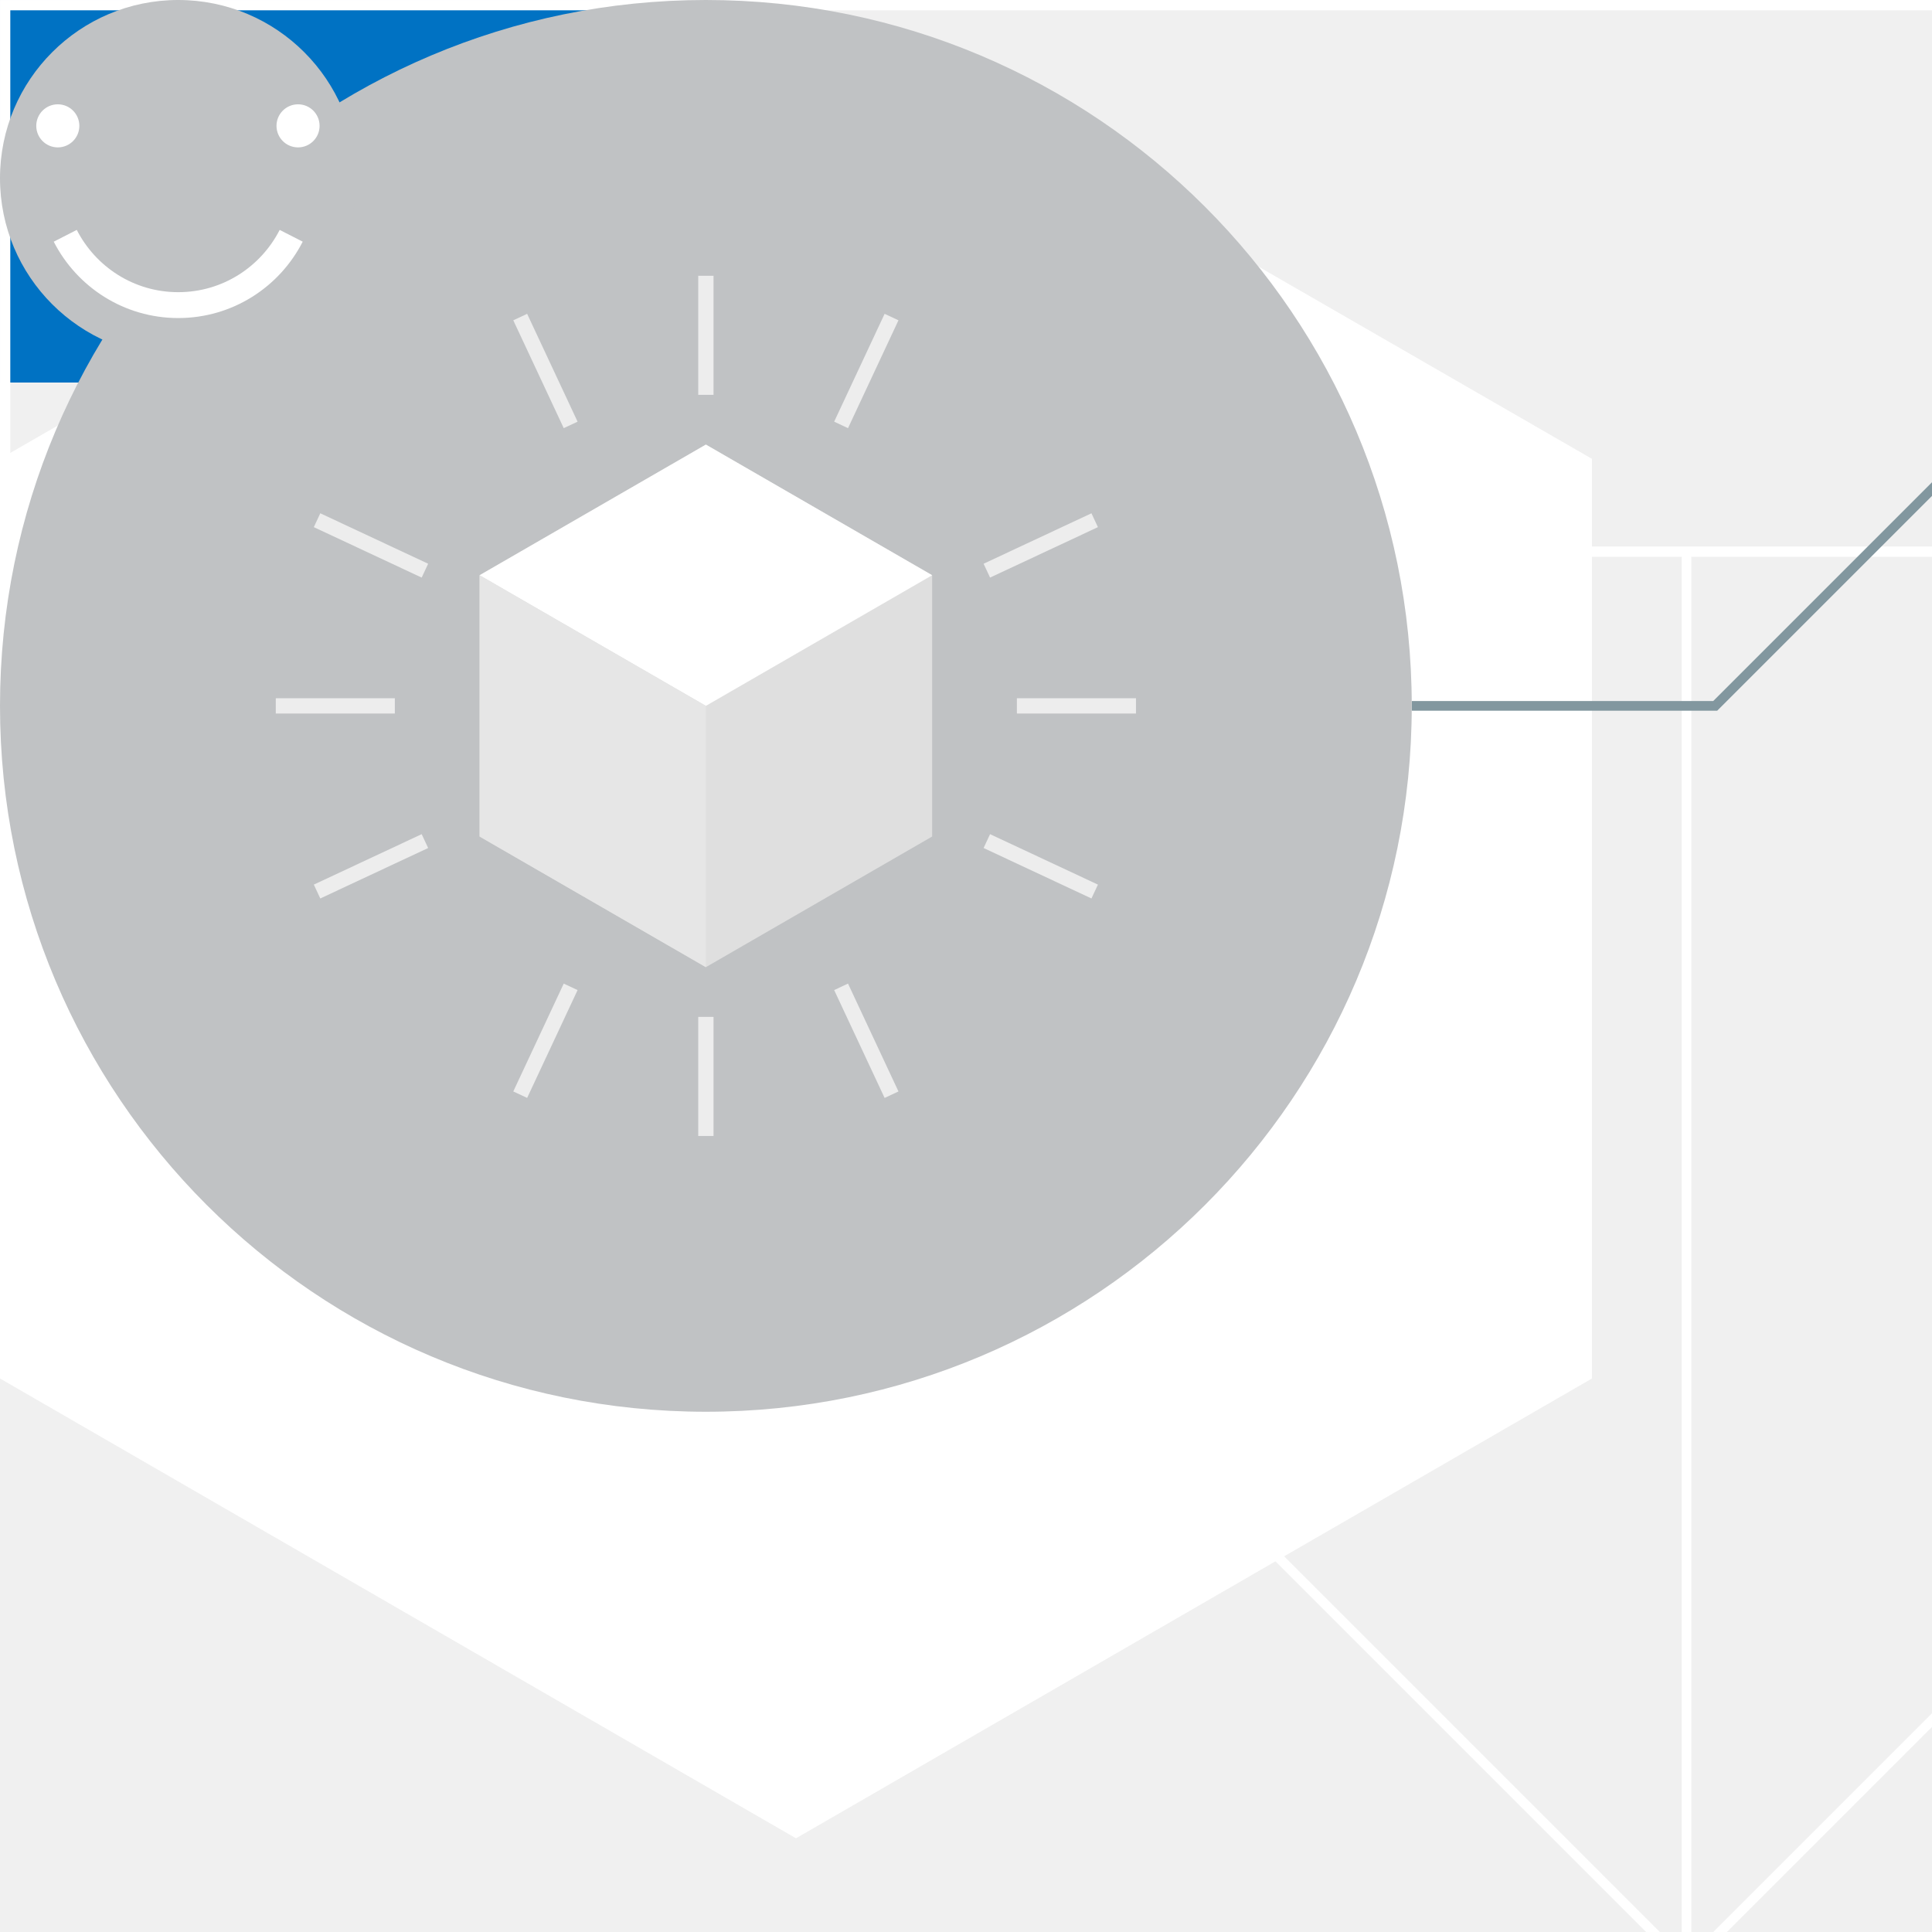
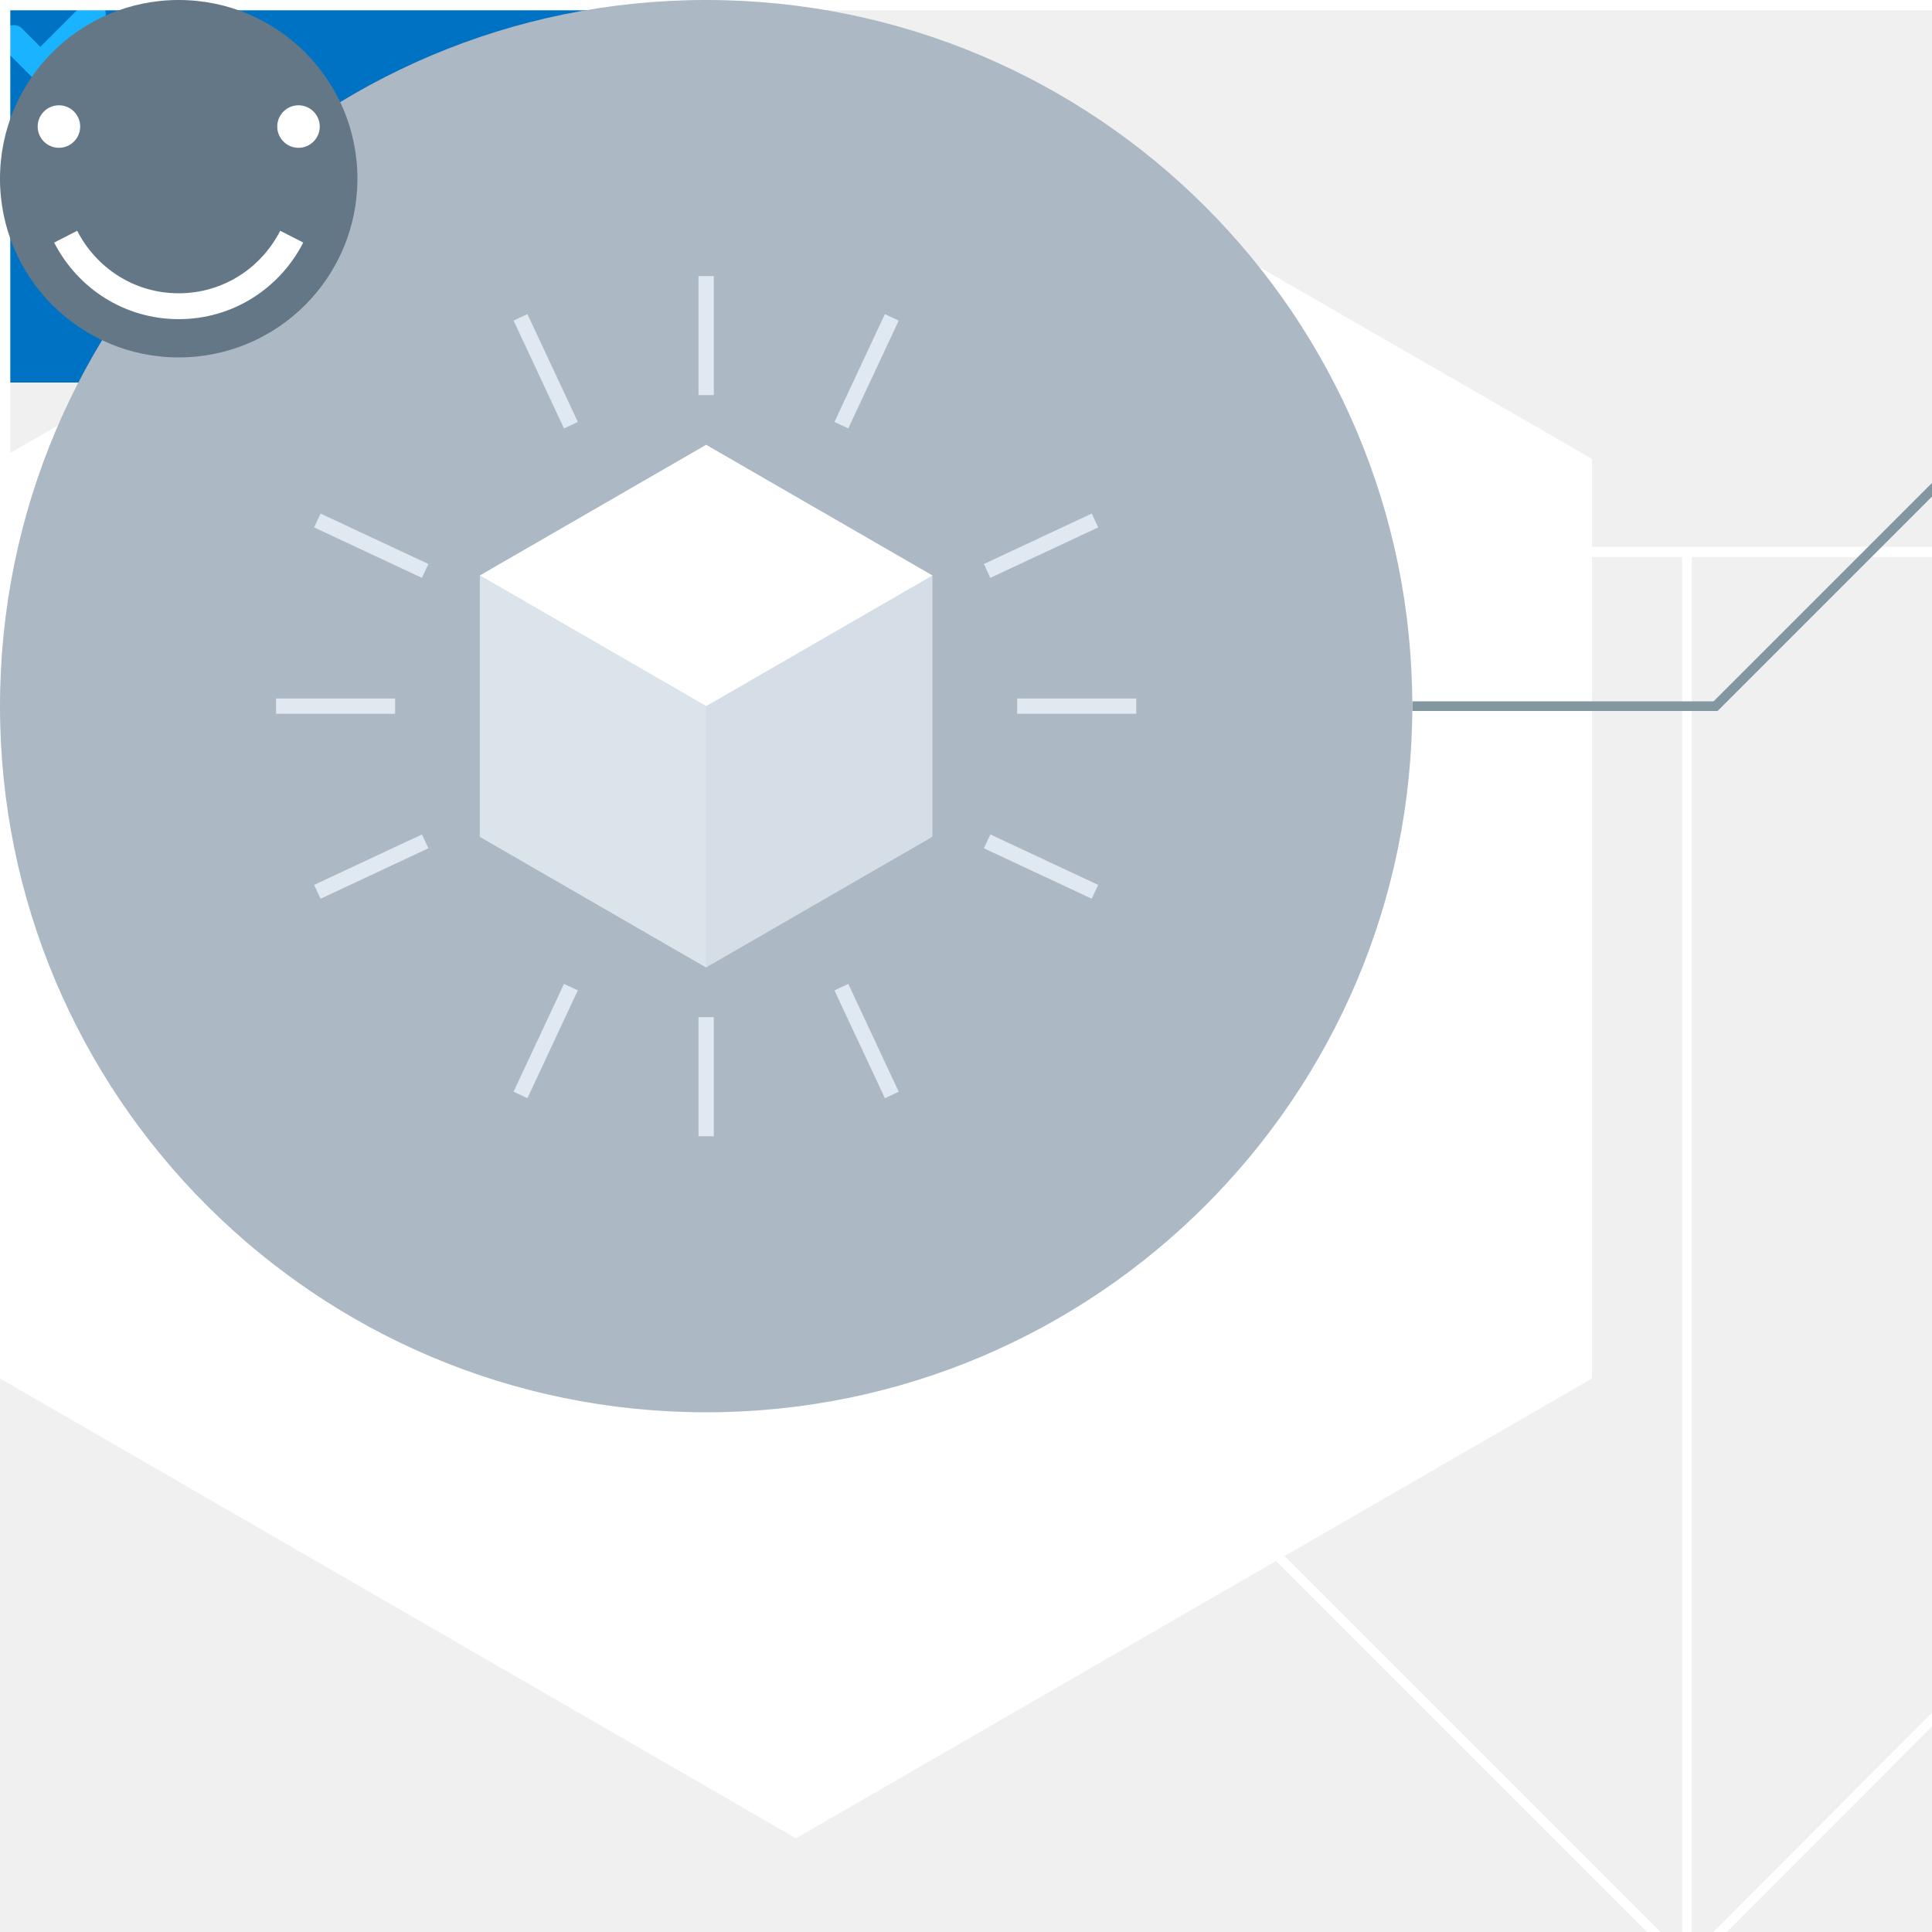
<svg xmlns="http://www.w3.org/2000/svg" xmlns:xlink="http://www.w3.org/1999/xlink" version="1.1" id="Layer_1" x="0px" y="0px" viewBox="0 0 200 200" style="enable-background:new 0 0 200 200;" xml:space="preserve">
  <style type="text/css">
	.st0{fill:#95A1A8;}
	.st1{fill:#0072C3;}
	.st2{fill:#FFFFFF;}
- 	.st3{fill:none;stroke:#FFFFFF;stroke-miterlimit:10;}
- 	.st4{fill:none;stroke:#FFFFFF;stroke-width:1.065;stroke-miterlimit:10;}
- 	.st5{fill:none;stroke:#82979F;stroke-miterlimit:10;}
- 	.st6{fill:#C0C2C4;}
- 	.st7{fill:#DFDFDF;}
- 	.st8{fill:#E6E6E6;}
- 	.st9{fill:#637787;}
- 	.st10{fill:none;stroke:#EDEDED;stroke-width:1.583;stroke-miterlimit:10;}
- 	.st11{fill:none;stroke:#EDEDED;stroke-width:1.583;stroke-miterlimit:10;stroke-dasharray:10.5,3;}
- 	.st12{fill:none;stroke:#EDEDED;stroke-width:1.583;stroke-miterlimit:10;stroke-dasharray:10.45,2.986;}
- 	.st13{fill:none;stroke:#EDEDED;stroke-width:1.583;stroke-miterlimit:10;stroke-dasharray:10.513,3.004;}
- 	.st14{fill:#F0F0F0;}
- 	.st15{fill:none;stroke:#EDEDED;stroke-width:1.583;stroke-miterlimit:10;stroke-dasharray:14,4;}
- 	.st16{clip-path:url(#SVGID_2_);fill:#FFFFFF;}
- 	.st17{clip-path:url(#SVGID_4_);fill:#FFFFFF;}
- 	.st18{clip-path:url(#SVGID_6_);fill:#FFFFFF;}
- 	.st19{opacity:0.39;fill:url(#SVGID_7_);enable-background:new    ;}
- 	.st20{opacity:0.39;fill:url(#SVGID_8_);enable-background:new    ;}
- 	.st21{opacity:0.39;fill:url(#SVGID_9_);enable-background:new    ;}
- 	.st22{opacity:0.72;fill:url(#SVGID_10_);enable-background:new    ;}
- 	.st23{opacity:0.13;fill:url(#SVGID_11_);enable-background:new    ;}
- 	.st24{fill:none;stroke:#FFFFFF;stroke-width:2.678;stroke-miterlimit:10;}
+ 	.st3{fill:#19B3FF;}
+ 	.st4{fill:none;stroke:#FFFFFF;stroke-miterlimit:10;}
+ 	.st5{fill:none;stroke:#FFFFFF;stroke-width:1.065;stroke-miterlimit:10;}
+ 	.st6{fill:none;stroke:#82979F;stroke-miterlimit:10;}
+ 	.st7{fill:#ACB8C4;}
+ 	.st8{fill:#D5DDE6;}
+ 	.st9{fill:#DBE3EB;}
+ 	.st10{clip-path:url(#SVGID_2_);}
+ 	.st11{opacity:0.39;fill:url(#SVGID_3_);}
+ 	.st12{opacity:0.39;fill:url(#SVGID_4_);}
+ 	.st13{opacity:0.39;fill:url(#SVGID_5_);}
+ 	.st14{opacity:0.72;fill:url(#SVGID_6_);}
+ 	.st15{opacity:0.13;fill:url(#SVGID_7_);}
+ 	.st16{fill:#637787;}
+ 	.st17{fill:none;stroke:#E0E8F1;stroke-width:1.583;stroke-miterlimit:10;}
+ 	.st18{fill:none;stroke:#E0E8F1;stroke-width:1.583;stroke-miterlimit:10;stroke-dasharray:10.5,3;}
+ 	.st19{fill:none;stroke:#E0E8F1;stroke-width:1.583;stroke-miterlimit:10;stroke-dasharray:10.45,2.986;}
+ 	.st20{fill:none;stroke:#E0E8F1;stroke-width:1.583;stroke-miterlimit:10;stroke-dasharray:10.513,3.004;}
+ 	.st21{fill:#E2EAF3;}
+ 	.st22{fill:none;stroke:#E0E8F1;stroke-width:1.583;stroke-miterlimit:10;stroke-dasharray:14,4;}
+ 	.st23{fill:none;stroke:#FFFFFF;stroke-width:2.678;stroke-miterlimit:10;}
</style>
  <g id="cancel-x-btn_x60_15x15">
    <path class="st0" d="M14.3,13.1c0.2,0.2,0.2,0.4,0.2,0.6s-0.1,0.4-0.2,0.6c-0.2,0.2-0.4,0.2-0.6,0.2s-0.4-0.1-0.6-0.2L7.3,8.5   l-5.8,5.8c-0.2,0.2-0.4,0.2-0.6,0.2c-0.1,0-0.3,0-0.3-0.1c-0.1,0-0.2-0.1-0.3-0.2C0.1,14.1,0,13.9,0,13.6c0-0.2,0.1-0.4,0.2-0.6   L6,7.2L0.3,1.5C0.2,1.4,0.2,1.3,0.1,1.2C0.1,1.1,0,1,0,0.9s0.1-0.3,0.1-0.4s0.1-0.2,0.2-0.3C0.5,0,0.7,0,0.9,0s0.4,0.1,0.6,0.2   L7.3,6l5.8-5.8C13.3,0,13.5,0,13.7,0s0.4,0.1,0.6,0.2c0.1,0.1,0.1,0.2,0.2,0.3c0,0.1,0.1,0.2,0.1,0.3s0,0.2-0.1,0.3   c0,0.1-0.1,0.2-0.2,0.3L8.5,7.2L14.3,13.1z" />
  </g>
  <g id="back-x-btn_x60_9x15">
    <path class="st0" d="M0,7.2l7-7C7.2,0,7.4,0,7.6,0S8,0.1,8.2,0.2c0.1,0.1,0.1,0.2,0.2,0.3c0,0.1,0.1,0.2,0.1,0.3s0,0.2-0.1,0.3   c0,0.1-0.1,0.2-0.2,0.3L2.4,7.2L8.2,13c0.2,0.2,0.2,0.4,0.2,0.6S8.3,14,8.2,14.2c-0.2,0.2-0.4,0.2-0.6,0.2c-0.2,0-0.4-0.1-0.6-0.2   L0,7.2z" />
  </g>
  <g id="next-arrow-btn_x60_94x40">
    <polygon class="st1" points="81.3,0 0,0 0,39.6 81.3,39.6 93.5,19.8  " />
  </g>
  <g id="create-hex_x60_165x191">
    <polygon class="st2" points="164.8,142.7 82.4,190.3 0,142.7 0,47.5 82.4,0 164.8,47.5  " />
  </g>
  <g id="dropdown-check_x60_12x9">
-     <path class="st1" d="M3.175,7.85l-2.8-2.8c-0.5-0.6-0.5-1.5,0-2c0.6-0.6,1.5-0.6,2,0l1.8,1.8l4.4-4.4c0.5-0.6,1.5-0.6,2,0   c0.5,0.5,0.5,1.5,0,2l-5.4,5.4c-0.3,0.3-0.6,0.4-1,0.4S3.475,8.15,3.175,7.85z" />
+     <path class="st3" d="M3.175,7.85l-2.8-2.8c-0.5-0.6-0.5-1.5,0-2c0.6-0.6,1.5-0.6,2,0l1.8,1.8l4.4-4.4c0.5-0.6,1.5-0.6,2,0   c0.5,0.5,0.5,1.5,0,2l-5.4,5.4c-0.3,0.3-0.6,0.4-1,0.4S3.475,8.15,3.175,7.85z" />
  </g>
  <g id="whats-next_x60_350x205">
-     <line class="st3" x1="174.59" y1="57.109" x2="174.59" y2="203.475" />
-     <polyline class="st3" points="125.425,154.31 174.59,203.475 223.755,154.31  " />
-     <rect x="0.533" y="0.533" class="st4" width="348.114" height="56.576" />
+     <line class="st4" x1="174.633" y1="57.033" x2="174.633" y2="203.433" />
+     <polyline class="st4" points="125.433,154.233 174.633,203.433 223.733,154.233  " />
+     <rect x="0.533" y="0.533" class="st5" width="348.1" height="56.6" />
  </g>
-   <g id="next-process_x60_453x456">
-     <polyline class="st5" points="215.556,35.073 177.556,73.073 146.144,73.073  " />
-     <polyline class="st5" points="237.344,150.54 275.344,112.54 306.757,112.54  " />
-     <polyline class="st5" points="215.556,305.073 177.556,343.073 146.144,343.073  " />
-     <polyline class="st5" points="237.344,420.54 275.344,382.54 306.757,382.54  " />
-     <circle class="st6" cx="379.829" cy="382.619" r="73.072" />
-     <polygon class="st7" points="431.39,378.833 418.037,386.543 404.683,378.833 404.683,363.413 418.037,355.704 431.39,363.413  " />
-     <polygon class="st2" points="404.683,363.413 418.037,371.123 431.39,363.413 418.037,355.704  " />
-     <polygon class="st8" points="418.037,371.123 418.037,386.543 404.683,378.833 404.683,363.413  " />
-     <polygon class="st7" points="410.918,390.301 381.187,407.467 351.455,390.301 351.455,355.971 381.187,338.805 410.918,355.971     " />
-     <polygon class="st2" points="351.455,355.971 381.187,373.136 410.918,355.971 381.187,338.805  " />
-     <polygon class="st8" points="381.187,373.136 381.187,407.467 351.455,390.301 351.455,355.971  " />
-     <circle class="st6" cx="73.072" cy="343.072" r="73.072" />
-     <circle class="st9" cx="226.45" cy="432.901" r="18.5" />
-     <circle class="st9" cx="226.45" cy="298.447" r="18.5" />
-     <circle class="st9" cx="226.45" cy="163.994" r="18.5" />
-     <circle class="st9" cx="226.45" cy="29.54" r="18.5" />
-     <path class="st2" d="M226.081,26.22l-2.221,2.261l-1.62-1.701l4.2-4.221h2.48v13.343h-2.84L226.081,26.22L226.081,26.22z" />
-     <path class="st2" d="M220.965,168.165c5.461-4.021,7.061-5.4,7.061-7.041c0-1.16-1.06-1.74-2.18-1.74   c-1.501,0-2.661,0.6-3.562,1.54l-1.62-1.88c1.301-1.501,3.281-2.182,5.142-2.182c2.841,0,5.101,1.602,5.101,4.262   c0,2.28-1.88,4.261-5.461,6.781h5.562v2.5h-10.043V168.165z" />
-     <path class="st2" d="M222.14,301.881c0.921,0.96,2.381,1.521,3.682,1.521c1.62,0,2.52-0.7,2.52-1.721c0-1.08-0.819-1.58-2.68-1.58   c-0.561,0-1.461,0-1.66,0.021v-2.481c0.24,0.021,1.16,0.021,1.66,0.021c1.48,0,2.461-0.48,2.461-1.48   c0-1.061-1.081-1.601-2.48-1.601c-1.281,0-2.461,0.5-3.401,1.4l-1.4-1.761c1.08-1.22,2.761-2.12,5.101-2.12   c3.121,0,5.041,1.4,5.041,3.621c0,1.681-1.439,2.78-2.92,3.04c1.36,0.141,3.121,1.201,3.121,3.201c0,2.301-2.061,3.921-5.262,3.921   c-2.461,0-4.281-0.94-5.262-2.141L222.14,301.881z" />
-     <path class="st2" d="M227.041,437.752h-6.381v-2.24l5.301-8.342h3.921v8.081h1.721v2.501h-1.721v2.761h-2.841L227.041,437.752   L227.041,437.752z M223.441,435.251h3.601v-5.561L223.441,435.251z" />
-     <circle class="st6" cx="379.829" cy="112.619" r="73.072" />
-     <circle class="st6" cx="73.072" cy="73.072" r="73.072" />
-     <polygon class="st7" points="355.107,400.391 341.754,408.101 328.4,400.391 328.4,384.971 341.754,377.262 355.107,384.971  " />
-     <polygon class="st2" points="328.4,384.971 341.754,392.681 355.107,384.971 341.754,377.262  " />
-     <polygon class="st8" points="341.754,392.681 341.754,408.101 328.4,400.391 328.4,384.971  " />
-     <polygon class="st7" points="96.496,86.596 73.072,100.12 49.648,86.596 49.648,59.548 73.072,46.024 96.496,59.548  " />
-     <polygon class="st2" points="49.648,59.548 73.072,73.072 96.496,59.548 73.072,46.024  " />
-     <polygon class="st8" points="73.072,73.072 73.072,100.12 49.648,86.596 49.648,59.548  " />
-     <polygon class="st7" points="108.114,370.17 73.072,390.401 38.03,370.17 38.03,329.707 73.072,309.476 108.114,329.707  " />
-     <polygon class="st2" points="38.03,329.707 73.072,349.938 108.114,329.707 73.072,309.476  " />
-     <polygon class="st8" points="73.072,349.938 73.072,390.401 38.03,370.17 38.03,329.707  " />
-     <polygon class="st7" points="374.411,411.322 361.057,419.031 347.703,411.322 347.703,395.902 361.057,388.192 374.411,395.902     " />
-     <polygon class="st2" points="347.703,395.902 361.057,403.612 374.411,395.902 361.057,388.192  " />
-     <polygon class="st8" points="361.057,403.612 361.057,419.031 347.703,411.322 347.703,395.902  " />
-     <line class="st10" x1="73.072" y1="40.875" x2="73.072" y2="28.548" />
-     <line class="st10" x1="87.069" y1="43.987" x2="92.292" y2="32.822" />
-     <line class="st10" x1="59.075" y1="43.987" x2="53.852" y2="32.822" />
-     <line class="st10" x1="73.072" y1="105.269" x2="73.072" y2="117.596" />
-     <line class="st10" x1="87.069" y1="102.157" x2="92.292" y2="113.322" />
-     <line class="st10" x1="59.075" y1="102.157" x2="53.852" y2="113.322" />
-     <line class="st10" x1="105.269" y1="73.072" x2="117.596" y2="73.072" />
-     <line class="st10" x1="102.157" y1="87.069" x2="113.322" y2="92.292" />
-     <line class="st10" x1="102.157" y1="59.075" x2="113.322" y2="53.852" />
-     <line class="st10" x1="40.875" y1="73.072" x2="28.548" y2="73.072" />
-     <line class="st10" x1="43.987" y1="87.069" x2="32.822" y2="92.292" />
-     <line class="st10" x1="43.987" y1="59.075" x2="32.822" y2="53.852" />
+   <g id="next-process_x60_453x468">
+     <polyline class="st6" points="215.6,35.1 177.6,73.1 146.2,73.1  " />
+     <polyline class="st6" points="237.4,150.6 275.4,112.6 306.8,112.6  " />
+     <polyline class="st6" points="215.6,305.1 177.6,343.1 146.2,343.1  " />
+     <polyline class="st6" points="237.4,420.6 275.4,382.6 306.8,382.6  " />
+     <circle class="st7" cx="379.9" cy="382.7" r="73.1" />
    <g>
-       <g>
-         <polyline class="st10" points="419.145,127.558 419.145,134.558 413.077,138.048    " />
-         <line class="st11" x1="410.477" y1="139.543" x2="388.371" y2="152.256" />
-         <polyline class="st10" points="387.071,153.004 381.003,156.494 374.941,152.993    " />
-         <line class="st12" x1="372.356" y1="151.499" x2="350.378" y2="138.805" />
-         <polyline class="st10" points="349.086,138.059 343.024,134.558 343.024,127.558    " />
-         <line class="st13" x1="343.024" y1="124.554" x2="343.024" y2="99.024" />
-         <polyline class="st10" points="343.024,97.522 343.024,90.522 349.086,87.021    " />
-         <line class="st12" x1="351.671" y1="85.527" x2="373.648" y2="72.834" />
-         <polyline class="st10" points="374.941,72.087 381.003,68.586 387.071,72.076    " />
-         <line class="st11" x1="389.671" y1="73.571" x2="411.777" y2="86.284" />
-         <polyline class="st10" points="413.077,87.032 419.145,90.522 419.145,97.522    " />
-         <line class="st13" x1="419.145" y1="100.525" x2="419.145" y2="126.056" />
+       <polygon class="st8" points="431.404,378.897 418.05,386.607 404.696,378.897 404.696,363.478 418.05,355.768 431.404,363.478       " />
+       <polygon class="st2" points="404.696,363.478 418.05,371.187 431.404,363.478 418.05,355.768   " />
+       <polygon class="st9" points="418.05,371.187 418.05,386.607 404.696,378.897 404.696,363.478   " />
+     </g>
+     <g>
+       <polygon class="st8" points="410.931,390.365 381.2,407.531 351.469,390.365 351.469,356.035 381.2,338.869 410.931,356.035   " />
+       <polygon class="st2" points="351.469,356.035 381.2,373.2 410.931,356.035 381.2,338.869   " />
+       <polygon class="st9" points="381.2,373.2 381.2,407.531 351.469,390.365 351.469,356.035   " />
+     </g>
+     <g>
+       <polygon class="st8" points="355.121,400.455 341.767,408.165 328.413,400.455 328.413,385.035 341.767,377.326 355.121,385.035       " />
+       <polygon class="st2" points="328.413,385.035 341.767,392.745 355.121,385.035 341.767,377.326   " />
+       <polygon class="st9" points="341.767,392.745 341.767,408.165 328.413,400.455 328.413,385.035   " />
+     </g>
+     <g>
+       <polygon class="st8" points="374.424,411.386 361.071,419.095 347.717,411.386 347.717,395.966 361.071,388.256 374.424,395.966       " />
+       <polygon class="st2" points="347.717,395.966 361.071,403.676 374.424,395.966 361.071,388.256   " />
+       <polygon class="st9" points="361.071,403.676 361.071,419.095 347.717,411.386 347.717,395.966   " />
+     </g>
+     <circle class="st7" cx="73.1" cy="343.1" r="73.1" />
+     <polygon class="st8" points="108.142,370.269 73.1,390.5 38.058,370.269 38.058,329.806 73.1,309.575 108.142,329.806  " />
+     <polygon class="st2" points="38.058,329.806 73.1,350.037 108.142,329.806 73.1,309.575  " />
+     <polygon class="st9" points="73.1,350.037 73.1,390.5 38.058,370.269 38.058,329.806  " />
+     <g>
+       <polygon class="st8" points="45.379,329.806 73.1,345.811 73.1,313.801   " />
+       <polygon class="st9" points="73.1,313.801 73.1,345.811 100.821,329.806   " />
+     </g>
+     <g>
+       <defs>
+         <polygon id="SVGID_1_" points="45.379,329.806 73.1,345.811 100.821,329.806 100.821,274.618 45.379,274.618    " />
+       </defs>
+       <clipPath id="SVGID_2_">
+         <use xlink:href="#SVGID_1_" style="overflow:visible;" />
+       </clipPath>
+       <g class="st10">
+         <polygon class="st2" points="93.227,319.321 73.1,330.942 52.973,319.321 52.973,296.081 73.1,284.46 93.227,296.081    " />
+         <polygon class="st2" points="52.973,296.081 73.1,307.701 93.227,296.081 73.1,284.46    " />
+         <polygon class="st2" points="73.1,307.701 73.1,330.942 52.973,319.321 52.973,296.081    " />
      </g>
    </g>
-     <polygon class="st2" points="399.665,132.43 380.839,142.088 361.522,132.266 380.348,122.444  " />
-     <polygon class="st14" points="391.643,128.337 380.512,134.067 369.216,128.173 380.348,122.444  " />
-     <polygon class="st7" points="380.839,142.088 399.665,132.43 399.665,135.213 380.839,144.871  " />
-     <polygon class="st8" points="380.839,142.088 361.522,132.266 361.522,135.049 380.839,144.871  " />
-     <polygon class="st7" points="381.003,126.373 396.391,118.515 396.391,120.807 381.003,128.664  " />
-     <polygon class="st8" points="381.003,126.373 365.615,118.515 365.615,120.807 381.003,128.664  " />
-     <polygon class="st2" points="396.391,118.515 381.003,126.373 365.615,118.515 381.003,110.657  " />
-     <polygon class="st14" points="392.298,116.387 381.003,122.28 369.707,116.387 381.003,110.657  " />
-     <polygon class="st7" points="381.003,114.095 399.665,104.437 399.665,107.383 381.003,116.878  " />
-     <polygon class="st8" points="381.003,114.095 362.341,104.437 362.341,107.383 381.003,116.878  " />
-     <polygon class="st2" points="399.665,104.437 381.003,114.095 362.341,104.437 381.003,94.942  " />
-     <polygon class="st14" points="394.754,101.981 381.003,109.02 367.252,101.981 381.003,94.942  " />
-     <polygon class="st2" points="399.665,89.703 380.839,99.362 362.013,89.703 380.839,80.045  " />
-     <polygon class="st7" points="380.839,99.362 399.665,89.703 399.665,92.65 380.839,102.308  " />
-     <polygon class="st8" points="380.839,99.362 362.013,89.703 362.013,92.65 380.839,102.308  " />
-     <path class="st15" d="M399.665,101.981" />
-     <polygon class="st7" points="45.351,329.707 73.072,345.712 73.072,313.702  " />
-     <polygon class="st8" points="73.072,313.702 73.072,345.712 100.793,329.707  " />
-     <g>
-       <g>
-         <defs>
-           <polygon id="SVGID_1_" points="45.351,329.707 73.072,345.712 100.793,329.707 100.793,274.518 45.351,274.518     " />
-         </defs>
-         <clipPath id="SVGID_2_">
-           <use xlink:href="#SVGID_1_" style="overflow:visible;" />
-         </clipPath>
-         <polygon class="st16" points="93.199,319.222 73.072,330.843 52.945,319.222 52.945,295.982 73.072,284.361 93.199,295.982         " />
-       </g>
-       <g>
-         <defs>
-           <polygon id="SVGID_3_" points="45.351,329.707 73.072,345.712 100.793,329.707 100.793,274.518 45.351,274.518     " />
-         </defs>
-         <clipPath id="SVGID_4_">
-           <use xlink:href="#SVGID_3_" style="overflow:visible;" />
-         </clipPath>
-         <polygon class="st17" points="52.945,295.982 73.072,307.602 93.199,295.982 73.072,284.361    " />
-       </g>
-       <g>
-         <defs>
-           <polygon id="SVGID_5_" points="45.351,329.707 73.072,345.712 100.793,329.707 100.793,274.518 45.351,274.518     " />
-         </defs>
-         <clipPath id="SVGID_6_">
-           <use xlink:href="#SVGID_5_" style="overflow:visible;" />
-         </clipPath>
-         <polygon class="st18" points="73.072,307.602 73.072,330.843 52.945,319.222 52.945,295.982    " />
-       </g>
-     </g>
-     <linearGradient id="SVGID_7_" gradientUnits="userSpaceOnUse" x1="91.034" y1="-105.072" x2="91.034" y2="-55.35" gradientTransform="matrix(1 0 0 -1 0 202)">
+     <linearGradient id="SVGID_3_" gradientUnits="userSpaceOnUse" x1="91.061" y1="307.171" x2="91.061" y2="257.449">
      <stop offset="0" style="stop-color:#FFFFFF" />
      <stop offset="1" style="stop-color:#FFFFFF;stop-opacity:0" />
    </linearGradient>
-     <polygon class="st19" points="93.709,228.641 88.358,231.717 88.358,316.821 93.709,313.744  " />
-     <linearGradient id="SVGID_8_" gradientUnits="userSpaceOnUse" x1="66.373" y1="-106.137" x2="66.373" y2="-56.415" gradientTransform="matrix(1 0 0 -1 0 202)">
+     <polygon class="st11" points="93.737,228.74 88.386,231.816 88.386,316.92 93.737,313.844  " />
+     <linearGradient id="SVGID_4_" gradientUnits="userSpaceOnUse" x1="66.401" y1="308.236" x2="66.401" y2="258.514">
      <stop offset="0" style="stop-color:#FFFFFF" />
      <stop offset="1" style="stop-color:#FFFFFF;stop-opacity:0" />
    </linearGradient>
-     <polygon class="st20" points="69.049,229.706 63.697,232.783 63.697,317.886 69.049,314.81  " />
-     <linearGradient id="SVGID_9_" gradientUnits="userSpaceOnUse" x1="61.697" y1="-101.806" x2="61.697" y2="-49.36" gradientTransform="matrix(1 0 0 -1 0 202)">
+     <polygon class="st12" points="69.077,229.806 63.725,232.882 63.725,317.985 69.077,314.909  " />
+     <linearGradient id="SVGID_5_" gradientUnits="userSpaceOnUse" x1="61.725" y1="303.906" x2="61.725" y2="251.459">
      <stop offset="0" style="stop-color:#FFFFFF" />
      <stop offset="1" style="stop-color:#FFFFFF;stop-opacity:0" />
    </linearGradient>
-     <polygon class="st21" points="67.871,221.077 55.523,228.987 55.523,314.09 67.871,306.181  " />
-     <linearGradient id="SVGID_10_" gradientUnits="userSpaceOnUse" x1="55.551" y1="-88.075" x2="55.551" y2="-37.798" gradientTransform="matrix(1 0 0 -1 0 202)">
+     <polygon class="st13" points="67.899,221.176 55.551,229.086 55.551,314.189 67.899,306.28  " />
+     <linearGradient id="SVGID_6_" gradientUnits="userSpaceOnUse" x1="55.579" y1="290.174" x2="55.579" y2="239.897">
      <stop offset="0" style="stop-color:#FFFFFF" />
      <stop offset="1" style="stop-color:#FFFFFF;stop-opacity:0" />
    </linearGradient>
-     <polygon class="st22" points="58.227,235.411 52.875,238.487 52.875,296.87 58.227,293.794  " />
-     <linearGradient id="SVGID_11_" gradientUnits="userSpaceOnUse" x1="-531.255" y1="-106.313" x2="-531.255" y2="-57.382" gradientTransform="matrix(-1 0 0 -1 -447.5248 202)">
+     <polygon class="st14" points="58.255,235.51 52.903,238.586 52.903,296.969 58.255,293.893  " />
+     <linearGradient id="SVGID_7_" gradientUnits="userSpaceOnUse" x1="-531.282" y1="308.412" x2="-531.282" y2="259.481" gradientTransform="matrix(-1 0 0 1 -447.5248 0)">
      <stop offset="0" style="stop-color:#FFFFFF" />
      <stop offset="1" style="stop-color:#FFFFFF;stop-opacity:0" />
    </linearGradient>
-     <polygon class="st23" points="79.102,231.13 88.358,234.926 88.358,317.907 79.102,314.111  " />
+     <polygon class="st15" points="79.13,231.229 88.386,235.025 88.386,318.006 79.13,314.21  " />
+     <circle class="st16" cx="226.5" cy="433" r="18.5" />
+     <circle class="st16" cx="226.5" cy="298.5" r="18.5" />
+     <circle class="st16" cx="226.5" cy="164" r="18.5" />
+     <circle class="st16" cx="226.5" cy="29.6" r="18.5" />
+     <path class="st2" d="M226.1,26.3l-2.2,2.3l-1.6-1.7l4.2-4.2h2.5V36h-2.8L226.1,26.3L226.1,26.3z" />
+     <path class="st2" d="M221,168.2c5.5-4,7.1-5.4,7.1-7c0-1.2-1.1-1.7-2.2-1.7c-1.5,0-2.7,0.6-3.6,1.5l-1.6-1.9   c1.3-1.5,3.3-2.2,5.1-2.2c2.8,0,5.1,1.6,5.1,4.3c0,2.3-1.9,4.3-5.5,6.8h5.6v2.5h-10V168.2z" />
+     <path class="st2" d="M222.2,301.9c0.9,1,2.4,1.5,3.7,1.5c1.6,0,2.5-0.7,2.5-1.7c0-1.1-0.8-1.6-2.7-1.6c-0.6,0-1.5,0-1.7,0v-2.5   c0.2,0,1.2,0,1.7,0c1.5,0,2.5-0.5,2.5-1.5c0-1.1-1.1-1.6-2.5-1.6c-1.3,0-2.5,0.5-3.4,1.4l-1.4-1.8c1.1-1.2,2.8-2.1,5.1-2.1   c3.1,0,5,1.4,5,3.6c0,1.7-1.4,2.8-2.9,3c1.4,0.1,3.1,1.2,3.1,3.2c0,2.3-2.1,3.9-5.3,3.9c-2.5,0-4.3-0.9-5.3-2.1L222.2,301.9z" />
+     <path class="st2" d="M227.1,437.8h-6.4v-2.2l5.3-8.3h3.9v8.1h1.7v2.5h-1.7v2.8h-2.8V437.8L227.1,437.8z M223.5,435.3h3.6v-5.6   L223.5,435.3z" />
+     <circle class="st7" cx="379.9" cy="112.7" r="73.1" />
+     <g id="hex-platform_1_">
+       <g id="_x3E_bg_1_">
+         <g>
+           <polyline class="st17" points="419.2,127.6 419.2,134.6 413.132,138.09     " />
+           <line class="st18" x1="410.531" y1="139.585" x2="388.426" y2="152.298" />
+           <polyline class="st17" points="387.126,153.046 381.057,156.536 374.996,153.035     " />
+           <line class="st19" x1="372.41" y1="151.542" x2="350.433" y2="138.848" />
+           <polyline class="st17" points="349.14,138.101 343.079,134.6 343.079,127.6     " />
+           <line class="st20" x1="343.079" y1="124.596" x2="343.079" y2="99.066" />
+           <polyline class="st17" points="343.079,97.564 343.079,90.564 349.14,87.063     " />
+           <line class="st19" x1="351.726" y1="85.57" x2="373.703" y2="72.876" />
+           <polyline class="st17" points="374.996,72.129 381.057,68.628 387.126,72.118     " />
+           <line class="st18" x1="389.726" y1="73.614" x2="411.832" y2="86.327" />
+           <polyline class="st17" points="413.132,87.074 419.2,90.564 419.2,97.564     " />
+           <line class="st20" x1="419.2" y1="100.568" x2="419.2" y2="126.098" />
+         </g>
+       </g>
+       <g id="logo-horizontal_1_">
+         <g>
+           <polygon class="st2" points="399.72,132.472 380.894,142.13 361.577,132.308 380.403,122.486     " />
+           <polygon class="st21" points="391.698,128.379 380.566,134.109 369.271,128.216 380.403,122.486     " />
+           <polygon class="st8" points="380.894,142.13 399.72,132.472 399.72,135.255 380.894,144.913     " />
+           <polygon class="st9" points="380.894,142.13 361.577,132.308 361.577,135.091 380.894,144.913     " />
+         </g>
+         <g>
+           <polygon class="st8" points="381.057,126.415 396.445,118.557 396.445,120.849 381.057,128.707     " />
+           <polygon class="st9" points="381.057,126.415 365.669,118.557 365.669,120.849 381.057,128.707     " />
+           <polygon class="st2" points="396.445,118.557 381.057,126.415 365.669,118.557 381.057,110.699     " />
+           <polygon class="st21" points="392.353,116.429 381.057,122.322 369.762,116.429 381.057,110.699     " />
+         </g>
+         <g>
+           <polygon class="st8" points="381.057,114.137 399.72,104.479 399.72,107.425 381.057,116.92     " />
+           <polygon class="st9" points="381.057,114.137 362.395,104.479 362.395,107.425 381.057,116.92     " />
+           <polygon class="st2" points="399.72,104.479 381.057,114.137 362.395,104.479 381.057,94.984     " />
+           <polygon class="st21" points="394.808,102.023 381.057,109.062 367.306,102.023 381.057,94.984     " />
+         </g>
+         <g>
+           <polygon class="st2" points="399.72,89.746 380.894,99.404 362.068,89.746 380.894,80.087     " />
+           <polygon class="st8" points="380.894,99.404 399.72,89.746 399.72,92.692 380.894,102.351     " />
+           <polygon class="st9" points="380.894,99.404 362.068,89.746 362.068,92.692 380.894,102.351     " />
+         </g>
+       </g>
+     </g>
+     <path class="st22" d="M399.72,102.023" />
+     <circle class="st7" cx="73.1" cy="73.1" r="73.1" />
+     <polygon class="st8" points="96.524,86.624 73.1,100.148 49.676,86.624 49.676,59.576 73.1,46.052 96.524,59.576  " />
+     <polygon class="st2" points="49.676,59.576 73.1,73.1 96.524,59.576 73.1,46.052  " />
+     <polygon class="st9" points="73.1,73.1 73.1,100.148 49.676,86.624 49.676,59.576  " />
+     <line class="st17" x1="73.1" y1="40.903" x2="73.1" y2="28.576" />
+     <line class="st17" x1="87.097" y1="44.015" x2="92.32" y2="32.85" />
+     <line class="st17" x1="59.103" y1="44.015" x2="53.88" y2="32.85" />
+     <line class="st17" x1="73.1" y1="105.297" x2="73.1" y2="117.624" />
+     <line class="st17" x1="87.097" y1="102.185" x2="92.32" y2="113.35" />
+     <line class="st17" x1="59.103" y1="102.185" x2="53.88" y2="113.35" />
+     <line class="st17" x1="105.297" y1="73.1" x2="117.624" y2="73.1" />
+     <line class="st17" x1="102.185" y1="87.097" x2="113.35" y2="92.32" />
+     <line class="st17" x1="102.185" y1="59.103" x2="113.35" y2="53.88" />
+     <line class="st17" x1="40.903" y1="73.1" x2="28.576" y2="73.1" />
+     <line class="st17" x1="44.015" y1="87.097" x2="32.85" y2="92.32" />
+     <line class="st17" x1="44.015" y1="59.103" x2="32.85" y2="53.88" />
  </g>
  <g id="gray-smiler_x60_37x37">
-     <circle class="st6" cx="18.45" cy="18.45" r="18.45" />
-     <path class="st24" d="M6.755,24.409c2.176,4.256,6.589,7.176,11.696,7.176s9.521-2.92,11.693-7.176" />
-     <circle class="st2" cx="30.853" cy="13.028" r="2.23" />
-     <circle class="st2" cx="5.984" cy="13.028" r="2.23" />
+     <circle class="st16" cx="18.5" cy="18.5" r="18.5" />
+     <path class="st23" d="M6.8,24.5c2.2,4.3,6.6,7.2,11.7,7.2s9.5-2.9,11.7-7.2" />
+     <circle class="st2" cx="30.9" cy="13.1" r="2.2" />
+     <circle class="st2" cx="6.1" cy="13.1" r="2.2" />
  </g>
</svg>
